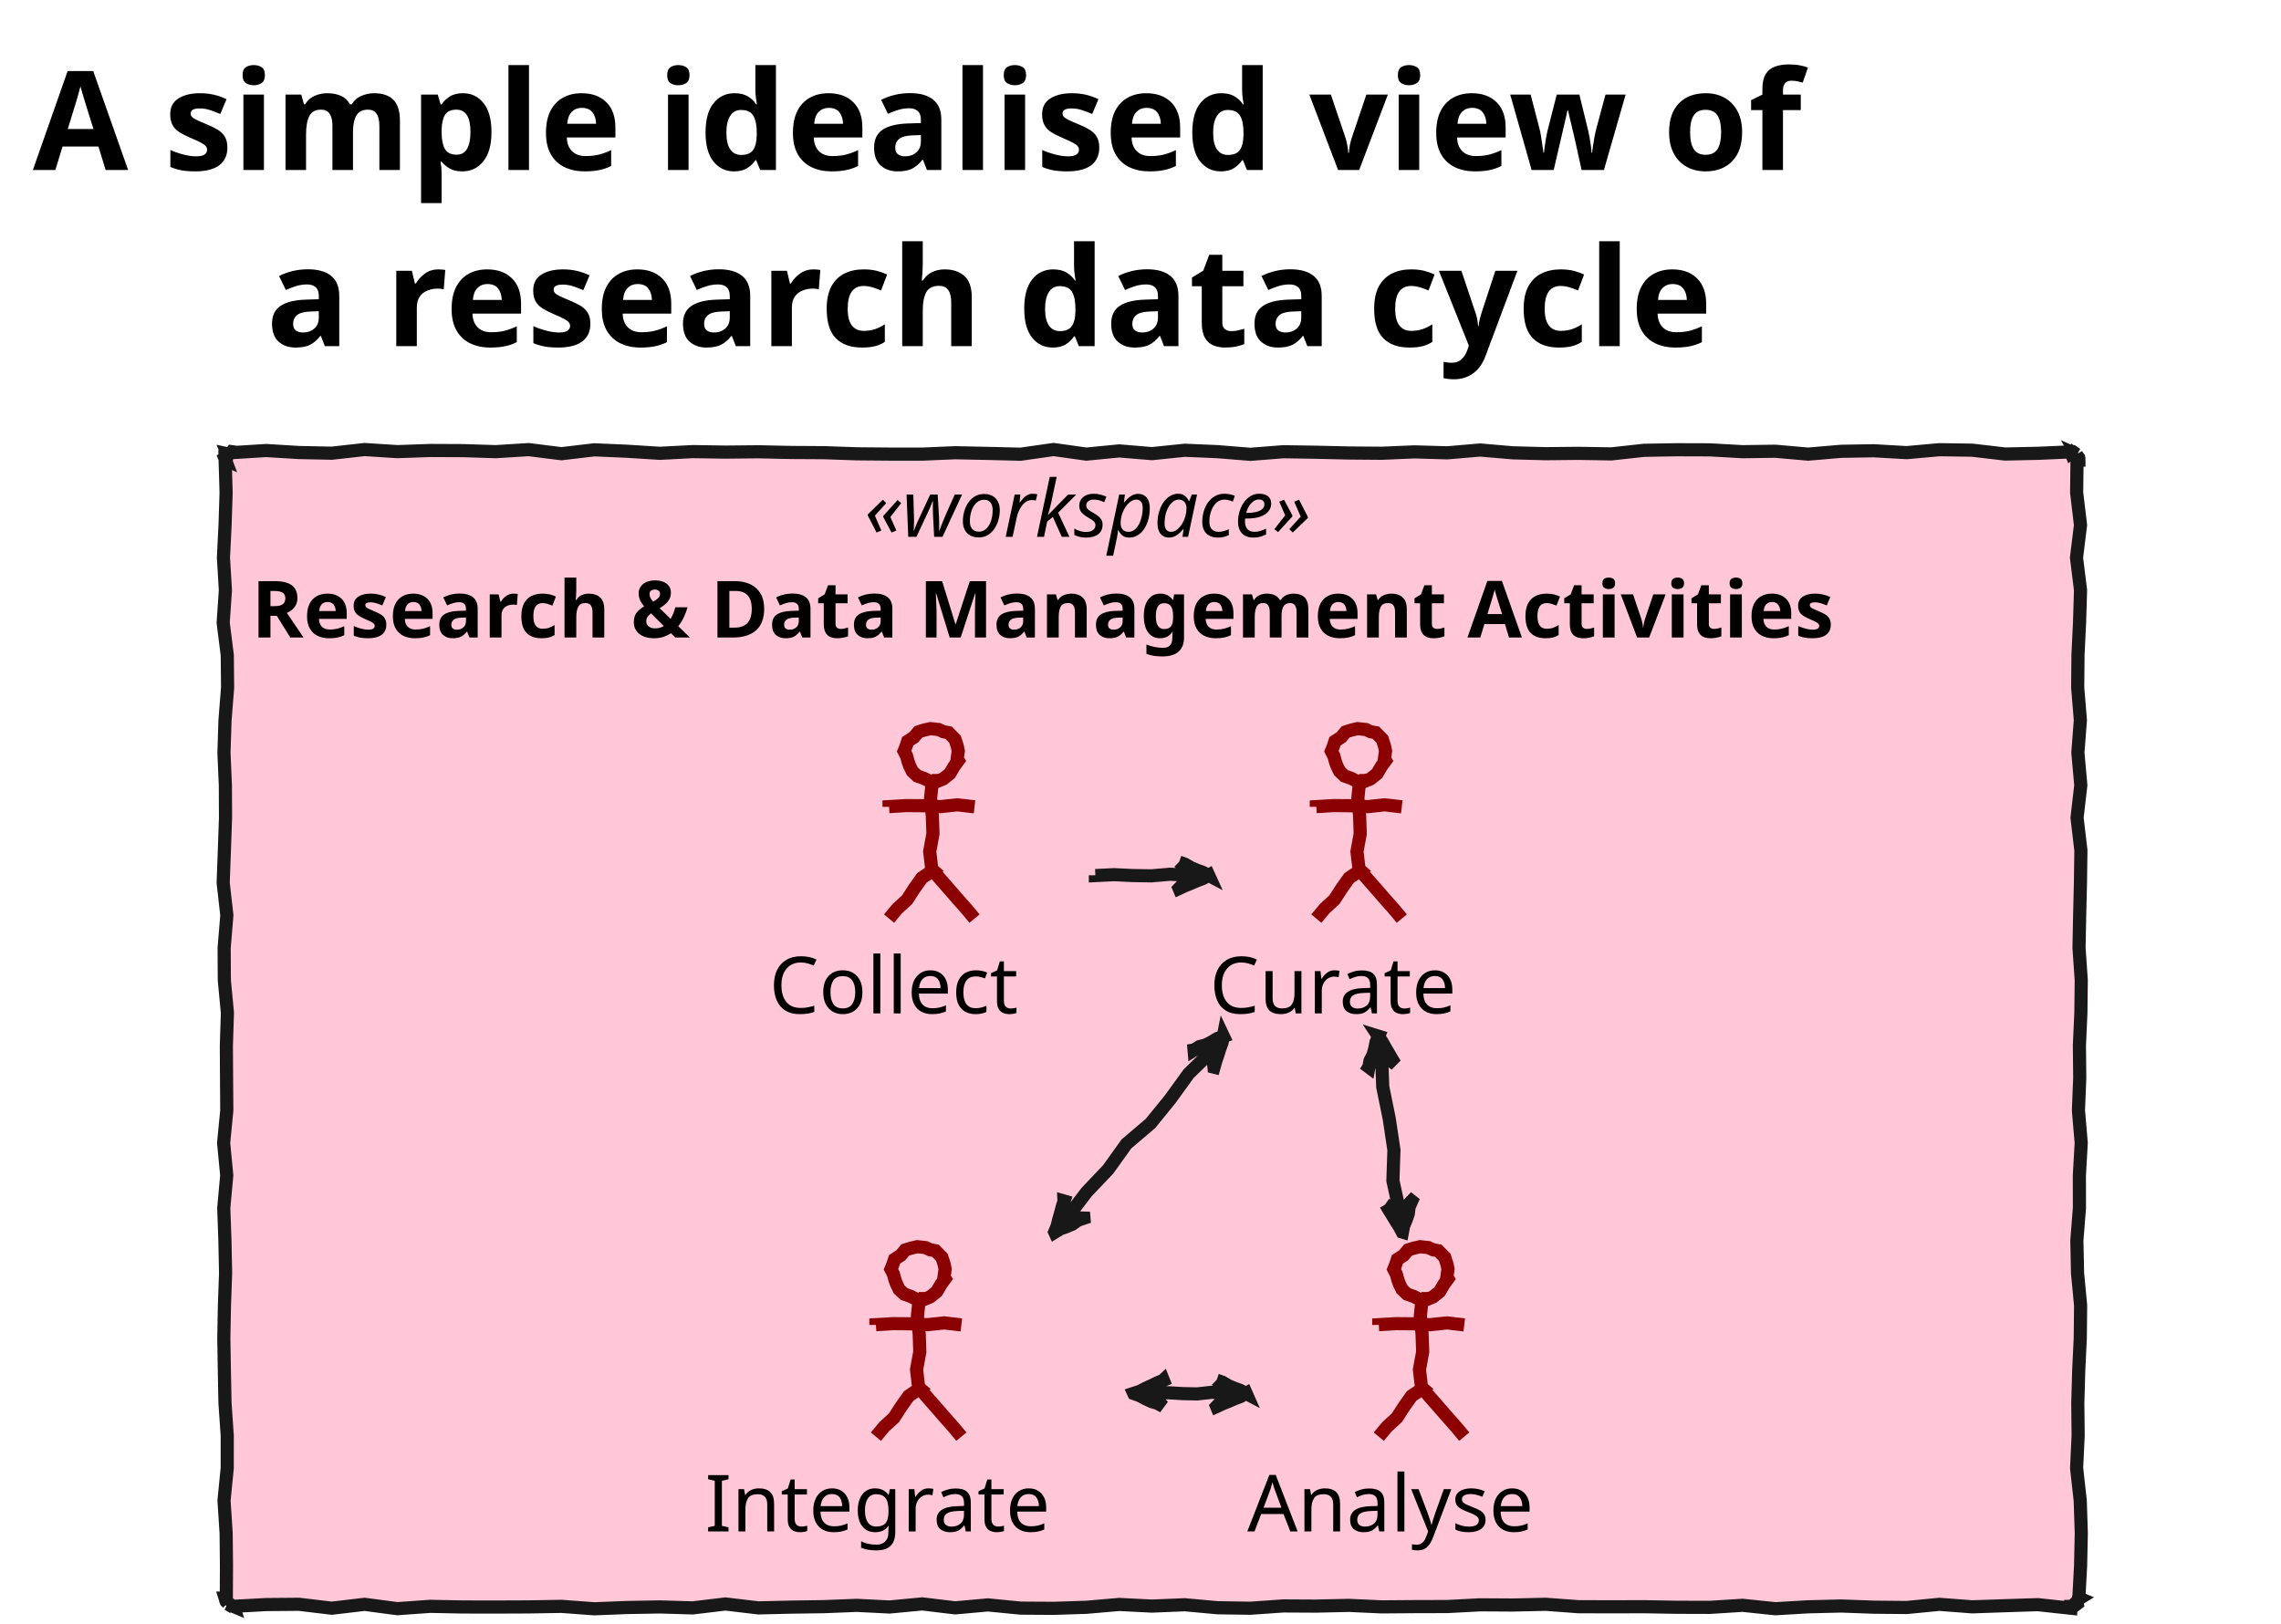
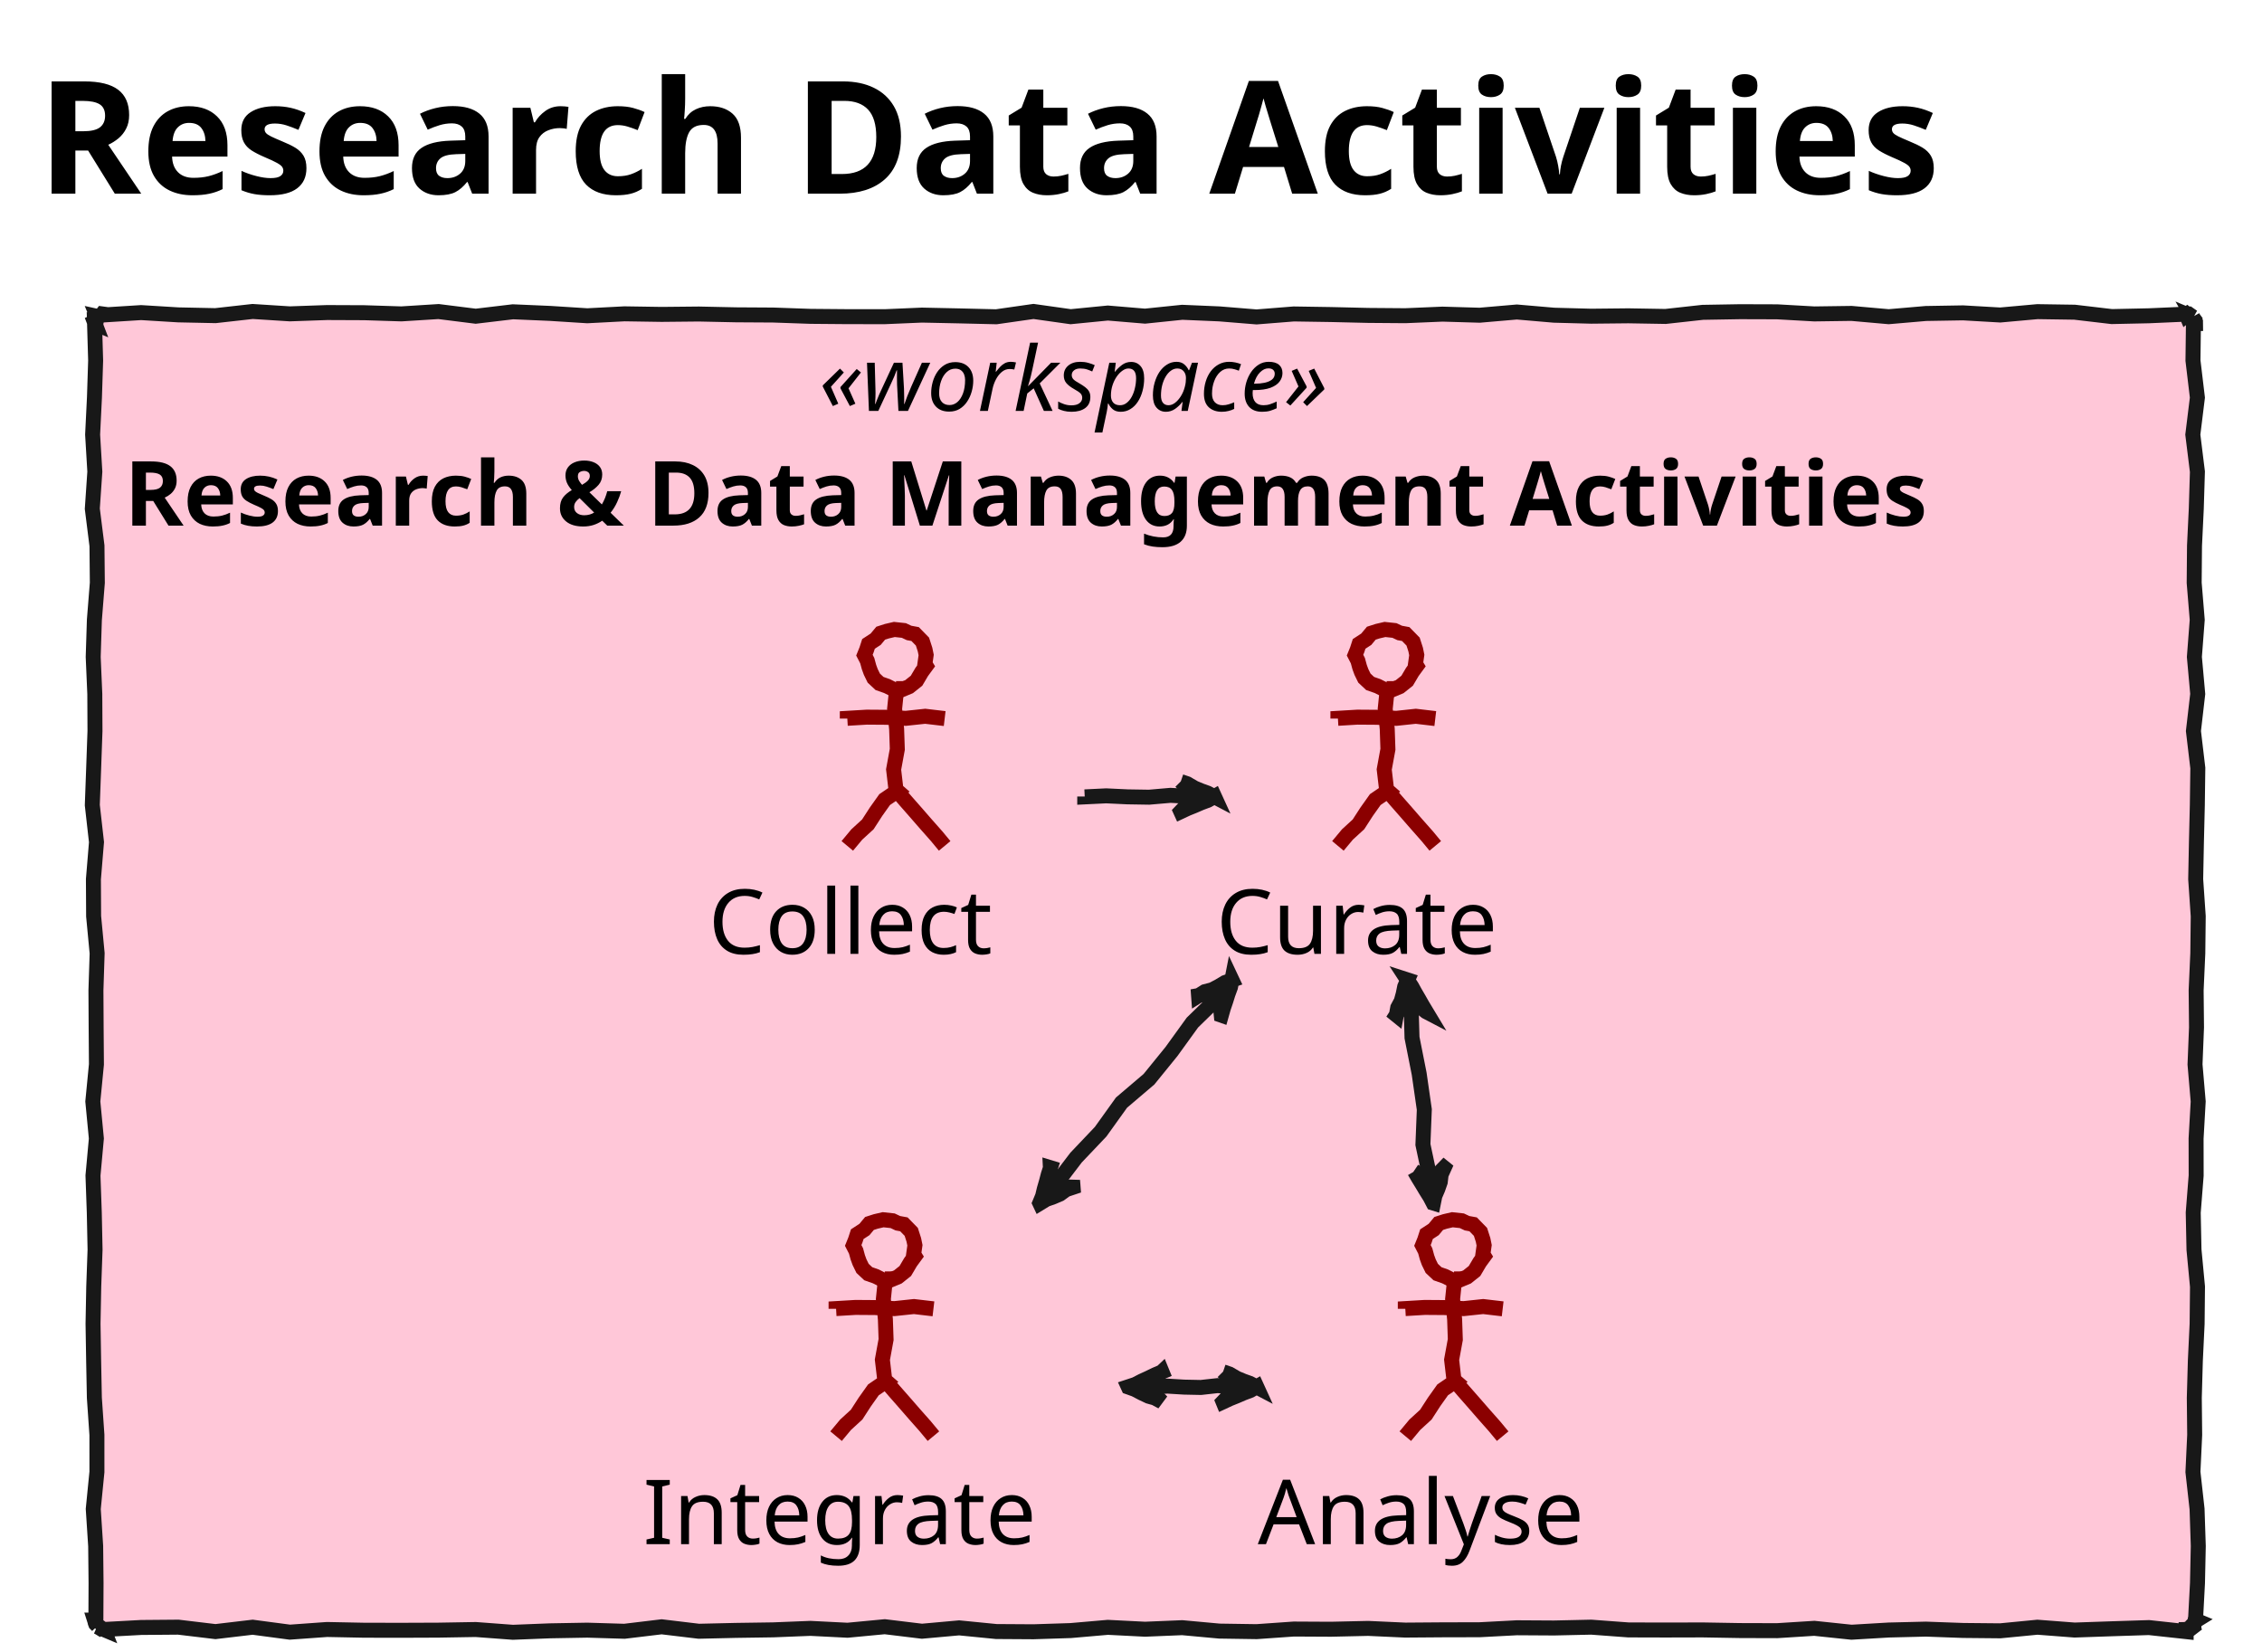
- <svg xmlns="http://www.w3.org/2000/svg" contentStyleType="text/css" height="494px" preserveAspectRatio="none" style="width:694px;height:494px;background:#FFFFFF;" version="1.1" viewBox="0 0 694 494" width="694px" zoomAndPan="magnify">
+ <svg xmlns="http://www.w3.org/2000/svg" contentStyleType="text/css" data-diagram-type="DESCRIPTION" height="441px" preserveAspectRatio="none" style="width:604px;height:441px;background:#FFFFFF;" version="1.1" viewBox="0 0 604 441" width="604px" zoomAndPan="magnify">
  <defs />
  <g>
-     <text fill="#000000" font-family="Chalkduster" font-size="42" font-weight="bold" lengthAdjust="spacing" textLength="666" x="10" y="51.721">A simple idealised  view of</text>
-     <text fill="#000000" font-family="Chalkduster" font-size="42" font-weight="bold" lengthAdjust="spacing" textLength="524" x="81" y="105.324">a research data cycle</text>
-     <g id="cluster_activities">
-       <polygon fill="#FFC7D8" points="71,137.493,71,137.704,80.982,137.079,90.964,137.687,100.946,137.893,110.929,136.78,120.911,137.416,130.893,137.067,140.875,137.11,150.857,137.425,160.839,136.802,170.821,138.047,180.804,136.863,190.786,137.296,200.768,137.925,210.75,137.408,220.732,137.562,230.714,137.461,240.696,137.672,250.679,137.732,260.661,138.079,270.643,138.164,280.625,138.173,290.607,137.748,300.589,137.957,310.571,138.196,320.554,136.772,330.536,138.172,340.518,137.197,350.5,138.027,360.482,136.998,370.464,137.425,380.446,138.235,390.429,137.445,400.411,137.599,410.393,137.832,420.375,137.91,430.357,137.489,440.339,137.781,450.321,136.921,460.304,137.778,470.286,138.042,480.268,137.938,490.25,138.106,500.232,137.01,510.214,136.841,520.196,136.872,530.179,137.435,540.161,137.297,550.143,138.175,560.125,137.319,570.107,137.15,580.089,137.722,590.071,136.827,600.054,136.974,610.036,138.142,620.018,137.929,630,137.493,630.094,137.72,630.312,137.541,630.748,137.885,631.136,138.114,631.354,137.934,631.768,138.226,631.738,138.213,631.953,138.595,632.261,139.016,632.206,139.286,632.496,139.699,632.5,139.993,631.946,139.993,631.823,149.887,633.004,159.78,631.783,169.673,633.009,179.566,632.707,189.459,632.232,199.352,632.146,209.245,632.959,219.138,632.201,229.032,633.092,238.925,631.947,248.818,633.117,258.711,632.984,268.604,632.745,278.497,632.547,288.39,633.227,298.284,633.114,308.177,632.669,318.07,632.768,327.963,632.37,337.856,633.216,347.749,632.655,357.642,632.673,367.536,631.892,377.429,632.095,387.322,633.031,397.215,632.93,407.108,632.457,417.001,632.178,426.894,632.281,436.788,631.814,446.681,632.915,456.574,633.24,466.467,633.026,476.36,632.5,486.253,632.714,486.342,632.311,486.589,632.234,486.972,631.941,487.265,632.002,487.704,631.768,488.021,631.799,488.097,631.485,488.338,631.031,488.243,630.69,488.419,630.41,488.743,630,488.753,630,489.321,620.018,488.241,610.036,488.56,600.054,488.903,590.071,488.142,580.089,489.107,570.107,489.011,560.125,488.653,550.143,488.896,540.161,489.482,530.179,488.44,520.196,489.068,510.214,489.039,500.232,488.869,490.25,488.894,480.268,488.867,470.286,488.129,460.304,488.353,450.321,488.292,440.339,488.817,430.357,488.841,420.375,488.915,410.393,488.462,400.411,488.686,390.429,488.633,380.446,489.33,370.464,489.18,360.482,488.268,350.5,488.68,340.518,488.176,330.536,489.042,320.554,489.362,310.571,489.298,300.589,488.318,290.607,489.217,280.625,488.011,270.643,488.954,260.661,488.454,250.679,488.85,240.696,488.994,230.714,489.226,220.732,488.034,210.75,489.229,200.768,488.932,190.786,489.109,180.804,489.501,170.821,488.759,160.839,488.929,150.857,488.967,140.875,488.951,130.893,488.753,120.911,489.464,110.929,488.144,100.946,489.319,90.964,488.129,80.982,488.213,71,488.753,71.005,488.766,70.65,488.616,70.23,488.309,69.992,488.441,69.6,488.201,69.232,488.021,69.456,488.114,69.291,487.753,68.801,487.257,68.67,486.91,68.607,486.59,68.5,486.253,68.856,486.253,68.903,476.36,68.801,466.467,68.158,456.574,69.136,446.681,69.134,436.788,68.453,426.894,68.261,417.001,68.099,407.108,68.285,397.215,68.637,387.322,68.432,377.429,68.082,367.536,68.987,357.642,68.041,347.749,69.002,337.856,68.927,327.963,68.872,318.07,69.192,308.177,68.254,298.284,68.199,288.39,69.019,278.497,67.903,268.604,68.266,258.711,68.615,248.818,68.569,238.925,68.141,229.032,68.457,219.138,69.245,209.245,69.148,199.352,67.904,189.459,68.579,179.566,67.986,169.673,68.474,159.78,68.793,149.887,68.5,139.993,68.629,140.047,68.442,139.555,68.916,139.337,68.942,138.934,68.915,138.508,69.232,138.226,69.172,138.081,69.627,138.18,69.971,138.01,70.291,137.781,70.561,137.433,71,137.493" style="stroke:#181818;stroke-width:4.0;" />
-       <text fill="#000000" font-family="Chalkduster" font-size="24" font-style="italic" lengthAdjust="spacing" textLength="175" x="263" y="163.334">«workspace»</text>
-       <text fill="#000000" font-family="Chalkduster" font-size="24" font-weight="bold" lengthAdjust="spacing" textLength="548" x="76.5" y="193.964">Research &amp; Data Management Activities</text>
+     <text fill="#000000" font-family="Chalkduster" font-size="42" font-weight="bold" lengthAdjust="spacing" textLength="576.49" x="10" y="51.721">Research Data Activities</text>
+     <g class="cluster" data-entity="activities" data-source-line="7" data-uid="ent0002" id="cluster_activities">
+       <polygon fill="#FFC7D8" points="27.745,83.891,27.745,84.101,37.674,83.477,47.602,84.084,57.531,84.291,67.46,83.178,77.388,83.813,87.317,83.465,97.245,83.508,107.174,83.823,117.102,83.2,127.031,84.445,136.96,83.261,146.888,83.693,156.817,84.323,166.745,83.805,176.674,83.959,186.602,83.859,196.531,84.07,206.46,84.13,216.388,84.477,226.317,84.562,236.245,84.57,246.174,84.146,256.102,84.355,266.031,84.593,275.96,83.17,285.888,84.57,295.817,83.595,305.745,84.425,315.674,83.396,325.602,83.823,335.531,84.633,345.46,83.842,355.388,83.996,365.317,84.23,375.245,84.307,385.174,83.887,395.102,84.178,405.031,83.319,414.96,84.175,424.888,84.439,434.817,84.336,444.745,84.504,454.674,83.408,464.602,83.239,474.531,83.27,484.46,83.832,494.388,83.695,504.317,84.573,514.245,83.716,524.174,83.548,534.102,84.119,544.031,83.224,553.96,83.372,563.888,84.54,573.817,84.327,583.745,83.891,583.839,84.117,584.058,83.939,584.493,84.282,584.881,84.512,585.099,84.332,585.513,84.623,585.484,84.611,585.698,84.993,586.007,85.414,585.951,85.683,586.241,86.097,586.245,86.391,585.692,86.391,585.568,96.284,586.749,106.177,585.528,116.071,586.754,125.964,586.452,135.857,585.977,145.75,585.891,155.643,586.704,165.536,585.946,175.429,586.837,185.323,585.692,195.216,586.863,205.109,586.73,215.002,586.49,224.895,586.293,234.788,586.972,244.681,586.859,254.575,586.414,264.468,586.514,274.361,586.115,284.254,586.962,294.147,586.4,304.04,586.418,313.933,585.637,323.827,585.84,333.72,586.776,343.613,586.675,353.506,586.202,363.399,585.923,373.292,586.026,383.185,585.559,393.079,586.66,402.972,586.985,412.865,586.772,422.758,586.245,432.651,586.459,432.74,586.057,432.987,585.979,433.369,585.687,433.662,585.747,434.102,585.513,434.419,585.544,434.495,585.23,434.736,584.777,434.641,584.435,434.817,584.155,435.141,583.745,435.151,583.745,435.719,573.817,434.639,563.888,434.957,553.96,435.3,544.031,434.54,534.102,435.505,524.174,435.409,514.245,435.05,504.317,435.293,494.388,435.88,484.46,434.838,474.531,435.466,464.602,435.437,454.674,435.267,444.745,435.292,434.817,435.265,424.888,434.527,414.96,434.75,405.031,434.69,395.102,435.215,385.174,435.239,375.245,435.313,365.317,434.86,355.388,435.084,345.46,435.031,335.531,435.728,325.602,435.578,315.674,434.666,305.745,435.078,295.817,434.574,285.888,435.44,275.96,435.76,266.031,435.696,256.102,434.716,246.174,435.615,236.245,434.408,226.317,435.351,216.388,434.852,206.46,435.248,196.531,435.392,186.602,435.623,176.674,434.431,166.745,435.627,156.817,435.329,146.888,435.507,136.96,435.899,127.031,435.157,117.102,435.326,107.174,435.365,97.245,435.348,87.317,435.15,77.388,435.862,67.46,434.541,57.531,435.716,47.602,434.527,37.674,434.611,27.745,435.151,27.75,435.163,27.395,435.013,26.975,434.707,26.737,434.839,26.345,434.599,25.977,434.419,26.201,434.512,26.037,434.151,25.547,433.655,25.416,433.308,25.352,432.988,25.245,432.651,25.601,432.651,25.648,422.758,25.546,412.865,24.903,402.972,25.882,393.079,25.879,383.185,25.198,373.292,25.006,363.399,24.844,353.506,25.031,343.613,25.383,333.72,25.177,323.827,24.828,313.933,25.733,304.04,24.786,294.147,25.748,284.254,25.672,274.361,25.617,264.468,25.938,254.575,24.999,244.681,24.945,234.788,25.764,224.895,24.648,215.002,25.011,205.109,25.361,195.216,25.314,185.323,24.887,175.429,25.202,165.536,25.99,155.643,25.894,145.75,24.649,135.857,25.324,125.964,24.731,116.071,25.219,106.177,25.538,96.284,25.245,86.391,25.375,86.445,25.187,85.953,25.662,85.735,25.687,85.332,25.66,84.906,25.977,84.623,25.917,84.478,26.373,84.578,26.716,84.407,27.036,84.179,27.306,83.831,27.745,83.891" style="stroke:#181818;stroke-width:4;" />
+       <text fill="#000000" font-family="Chalkduster" font-size="24" font-style="italic" lengthAdjust="spacing" textLength="174.126" x="218.682" y="109.732">«workspace»</text>
+       <text fill="#000000" font-family="Chalkduster" font-size="24" font-weight="bold" lengthAdjust="spacing" textLength="545.131" x="33.18" y="140.362">Research &amp; Data Management Activities</text>
    </g>
-     <g id="elem_coll">
-       <polygon fill="none" points="291.544,231.439,290.372,233.042,288.985,235.388,287.001,236.97,284.916,237.835,283.254,237.91,281.118,236.828,279.102,236.122,277.572,234.687,276.77,233.044,276.294,231.737,275.828,230.028,275.071,228.558,275.652,227.123,276.162,225.551,278.074,224.308,279.419,222.694,281.084,222.158,283.064,221.697,285.602,221.971,286.992,222.627,288.609,222.924,290.574,224.938,291.26,227.064,291.557,228.514,291.22,230.904" style="stroke:#8B0000;stroke-width:4.0;" />
-       <path d="M283.5,237.493 L283.687,237.493 L283.132,242.893 L283.672,248.293 L283.855,253.693 L282.866,259.093 L283.5,264.493 M270.5,245.493 L270.5,245.424 L275.7,245.114 L280.9,245.153 L286.1,245.433 L291.3,244.879 L296.5,245.493 M283.5,264.493 L283.872,264.816 L280.477,267.126 L278.167,270.378 L275.99,273.745 L273.042,276.443 L270.5,279.493 M283.5,264.493 L283.546,264.533 L286.079,267.475 L288.82,270.597 L291.461,273.633 L294.293,276.834 L296.5,279.493 " fill="none" style="stroke:#8B0000;stroke-width:4.0;" />
-       <text fill="#000000" font-family="Chalkduster" font-size="24" lengthAdjust="spacing" textLength="99" x="234" y="308.334">Collect</text>
+     <g class="entity" data-entity="coll" data-source-line="9" data-uid="ent0003" id="entity_coll">
+       <polygon fill="none" points="247.291,177.837,246.119,179.439,244.732,181.786,242.748,183.368,240.663,184.233,239.001,184.308,236.865,183.226,234.849,182.519,233.319,181.085,232.517,179.442,232.041,178.135,231.575,176.426,230.818,174.956,231.399,173.521,231.909,171.949,233.821,170.705,235.166,169.092,236.831,168.556,238.811,168.095,241.349,168.369,242.739,169.025,244.356,169.322,246.321,171.335,247.006,173.461,247.304,174.912,246.967,177.302" style="stroke:#8B0000;stroke-width:4;" />
+       <path d="M239.247,183.891 L239.434,183.891 L238.879,189.291 L239.419,194.691 L239.602,200.091 L238.613,205.491 L239.247,210.891 M226.247,191.891 L226.247,191.822 L231.447,191.512 L236.647,191.55 L241.847,191.831 L247.047,191.277 L252.247,191.891 M239.247,210.891 L239.619,211.214 L236.224,213.524 L233.914,216.776 L231.737,220.143 L228.789,222.841 L226.247,225.891 M239.247,210.891 L239.293,210.931 L241.826,213.873 L244.567,216.995 L247.208,220.03 L250.041,223.232 L252.247,225.891" fill="none" style="stroke:#8B0000;stroke-width:4;" />
+       <text fill="#000000" font-family="Chalkduster" font-size="24" lengthAdjust="spacing" textLength="100.163" x="189.165" y="254.732">Collect</text>
    </g>
-     <g id="elem_cur">
-       <polygon fill="none" points="421.544,231.439,420.372,233.042,418.985,235.388,417.001,236.97,414.916,237.835,413.254,237.91,411.118,236.828,409.102,236.122,407.572,234.687,406.77,233.044,406.294,231.737,405.828,230.028,405.071,228.558,405.652,227.123,406.162,225.551,408.074,224.308,409.419,222.694,411.084,222.158,413.064,221.697,415.602,221.971,416.992,222.627,418.609,222.924,420.574,224.938,421.26,227.064,421.557,228.514,421.22,230.904" style="stroke:#8B0000;stroke-width:4.0;" />
-       <path d="M413.5,237.493 L413.687,237.493 L413.132,242.893 L413.672,248.293 L413.855,253.693 L412.866,259.093 L413.5,264.493 M400.5,245.493 L400.5,245.424 L405.7,245.114 L410.9,245.153 L416.1,245.433 L421.3,244.879 L426.5,245.493 M413.5,264.493 L413.872,264.816 L410.477,267.126 L408.167,270.378 L405.99,273.745 L403.042,276.443 L400.5,279.493 M413.5,264.493 L413.546,264.533 L416.079,267.475 L418.82,270.597 L421.461,273.633 L424.293,276.834 L426.5,279.493 " fill="none" style="stroke:#8B0000;stroke-width:4.0;" />
-       <text fill="#000000" font-family="Chalkduster" font-size="24" lengthAdjust="spacing" textLength="91" x="368" y="308.334">Curate</text>
+     <g class="entity" data-entity="cur" data-source-line="10" data-uid="ent0004" id="entity_cur">
+       <polygon fill="none" points="378.293,177.837,377.121,179.439,375.734,181.786,373.75,183.368,371.666,184.233,370.003,184.308,367.867,183.226,365.851,182.519,364.322,181.085,363.519,179.442,363.043,178.135,362.577,176.426,361.82,174.956,362.402,173.521,362.911,171.949,364.823,170.705,366.168,169.092,367.834,168.556,369.813,168.095,372.351,168.369,373.742,169.025,375.358,169.322,377.324,171.335,378.009,173.461,378.306,174.912,377.969,177.302" style="stroke:#8B0000;stroke-width:4;" />
+       <path d="M370.249,183.891 L370.436,183.891 L369.881,189.291 L370.421,194.691 L370.604,200.091 L369.615,205.491 L370.249,210.891 M357.249,191.891 L357.249,191.822 L362.449,191.512 L367.649,191.55 L372.849,191.831 L378.049,191.277 L383.249,191.891 M370.249,210.891 L370.621,211.214 L367.226,213.524 L364.916,216.776 L362.739,220.143 L359.792,222.841 L357.249,225.891 M370.249,210.891 L370.295,210.931 L372.828,213.873 L375.569,216.995 L378.21,220.03 L381.043,223.232 L383.249,225.891" fill="none" style="stroke:#8B0000;stroke-width:4;" />
+       <text fill="#000000" font-family="Chalkduster" font-size="24" lengthAdjust="spacing" textLength="90.988" x="324.755" y="254.732">Curate</text>
    </g>
-     <g id="elem_int">
-       <polygon fill="none" points="287.544,389.069,286.372,390.672,284.985,393.018,283.001,394.6,280.916,395.465,279.254,395.54,277.118,394.458,275.102,393.752,273.572,392.317,272.77,390.675,272.294,389.367,271.828,387.658,271.071,386.188,271.652,384.753,272.162,383.181,274.074,381.938,275.419,380.324,277.084,379.788,279.064,379.327,281.602,379.601,282.992,380.257,284.609,380.554,286.574,382.568,287.26,384.693,287.557,386.144,287.22,388.534" style="stroke:#8B0000;stroke-width:4.0;" />
-       <path d="M279.5,395.123 L279.687,395.123 L279.132,400.523 L279.672,405.923 L279.855,411.323 L278.866,416.723 L279.5,422.123 M266.5,403.123 L266.5,403.054 L271.7,402.744 L276.9,402.783 L282.1,403.063 L287.3,402.509 L292.5,403.123 M279.5,422.123 L279.872,422.446 L276.477,424.756 L274.167,428.008 L271.99,431.375 L269.042,434.073 L266.5,437.123 M279.5,422.123 L279.546,422.163 L282.079,425.105 L284.82,428.227 L287.461,431.263 L290.293,434.464 L292.5,437.123 " fill="none" style="stroke:#8B0000;stroke-width:4.0;" />
-       <text fill="#000000" font-family="Chalkduster" font-size="24" lengthAdjust="spacing" textLength="130" x="214.5" y="465.964">Integrate</text>
+     <g class="entity" data-entity="int" data-source-line="11" data-uid="ent0005" id="entity_int">
+       <polygon fill="none" points="244.291,335.467,243.118,337.069,241.731,339.416,239.747,340.998,237.663,341.863,236.001,341.938,233.865,340.856,231.849,340.149,230.319,338.715,229.517,337.072,229.041,335.764,228.574,334.056,227.817,332.586,228.399,331.151,228.909,329.579,230.821,328.335,232.166,326.722,233.831,326.186,235.81,325.725,238.349,325.999,239.739,326.655,241.356,326.952,243.321,328.966,244.006,331.091,244.304,332.542,243.967,334.932" style="stroke:#8B0000;stroke-width:4;" />
+       <path d="M236.247,341.521 L236.433,341.521 L235.878,346.921 L236.418,352.321 L236.602,357.721 L235.613,363.121 L236.247,368.521 M223.247,349.521 L223.247,349.452 L228.447,349.142 L233.647,349.18 L238.847,349.461 L244.047,348.907 L249.247,349.521 M236.247,368.521 L236.619,368.844 L233.223,371.154 L230.914,374.406 L228.737,377.773 L225.789,380.471 L223.247,383.521 M236.247,368.521 L236.292,368.561 L238.825,371.503 L241.566,374.625 L244.207,377.66 L247.04,380.862 L249.247,383.521" fill="none" style="stroke:#8B0000;stroke-width:4;" />
+       <text fill="#000000" font-family="Chalkduster" font-size="24" lengthAdjust="spacing" textLength="129.123" x="171.685" y="412.362">Integrate</text>
    </g>
-     <g id="elem_an">
-       <polygon fill="none" points="440.544,389.069,439.372,390.672,437.985,393.018,436.001,394.6,433.916,395.465,432.254,395.54,430.118,394.458,428.102,393.752,426.572,392.317,425.77,390.675,425.294,389.367,424.828,387.658,424.071,386.188,424.652,384.753,425.162,383.181,427.074,381.938,428.419,380.324,430.084,379.788,432.064,379.327,434.602,379.601,435.992,380.257,437.609,380.554,439.574,382.568,440.26,384.693,440.557,386.144,440.22,388.534" style="stroke:#8B0000;stroke-width:4.0;" />
-       <path d="M432.5,395.123 L432.687,395.123 L432.132,400.523 L432.672,405.923 L432.855,411.323 L431.866,416.723 L432.5,422.123 M419.5,403.123 L419.5,403.054 L424.7,402.744 L429.9,402.783 L435.1,403.063 L440.3,402.509 L445.5,403.123 M432.5,422.123 L432.872,422.446 L429.477,424.756 L427.167,428.008 L424.99,431.375 L422.042,434.073 L419.5,437.123 M432.5,422.123 L432.546,422.163 L435.079,425.105 L437.82,428.227 L440.461,431.263 L443.293,434.464 L445.5,437.123 " fill="none" style="stroke:#8B0000;stroke-width:4.0;" />
-       <text fill="#000000" font-family="Chalkduster" font-size="24" lengthAdjust="spacing" textLength="106" x="379.5" y="465.964">Analyse</text>
+     <g class="entity" data-entity="an" data-source-line="12" data-uid="ent0006" id="entity_an">
+       <polygon fill="none" points="396.288,335.467,395.116,337.069,393.729,339.416,391.745,340.998,389.661,341.863,387.998,341.938,385.862,340.856,383.846,340.149,382.317,338.715,381.514,337.072,381.038,335.764,380.572,334.056,379.815,332.586,380.397,331.151,380.906,329.579,382.818,328.335,384.163,326.722,385.829,326.186,387.808,325.725,390.346,325.999,391.737,326.655,393.353,326.952,395.318,328.966,396.004,331.091,396.301,332.542,395.964,334.932" style="stroke:#8B0000;stroke-width:4;" />
+       <path d="M388.244,341.521 L388.431,341.521 L387.876,346.921 L388.416,352.321 L388.599,357.721 L387.61,363.121 L388.244,368.521 M375.244,349.521 L375.244,349.452 L380.444,349.142 L385.644,349.18 L390.844,349.461 L396.044,348.907 L401.244,349.521 M388.244,368.521 L388.616,368.844 L385.221,371.154 L382.911,374.406 L380.734,377.773 L377.787,380.471 L375.244,383.521 M388.244,368.521 L388.29,368.561 L390.823,371.503 L393.564,374.625 L396.205,377.66 L399.038,380.862 L401.244,383.521" fill="none" style="stroke:#8B0000;stroke-width:4;" />
+       <text fill="#000000" font-family="Chalkduster" font-size="24" lengthAdjust="spacing" textLength="104.778" x="335.855" y="412.362">Analyse</text>
    </g>
-     <g id="link_coll_cur">
-       <path d="M333.27,266.313 L333.27,266.407 L338.964,266.129 L344.658,266.399 L350.352,266.491 L356.046,265.996 L361.74,266.313 " fill="none" style="stroke:#181818;stroke-width:4.0;" />
-       <polygon fill="#181818" points="367.74,266.313,367.769,266.377,365.884,265.387,364.166,264.772,362.394,264.035,360.443,262.896,358.74,262.313,358.722,262.295,359.44,263.013,360.25,263.823,361.124,264.697,361.777,265.35,362.74,266.313,362.87,266.444,361.791,266.965,361.093,267.867,360.442,268.815,359.52,269.493,358.74,270.313,358.749,270.334,360.536,269.504,362.364,268.768,364.172,267.986,366.019,267.292,367.74,266.313" style="stroke:#181818;stroke-width:4.0;" />
+     <g class="link" data-entity-1="coll" data-entity-2="cur" data-source-line="17" data-uid="lnk7" id="link_coll_cur">
+       <path d="M289.645,212.711 L289.645,212.805 L295.373,212.527 L301.101,212.797 L306.829,212.889 L312.557,212.394 L318.285,212.711" fill="none" style="stroke:#181818;stroke-width:4;" />
+       <polygon fill="#181818" points="324.285,212.711,324.314,212.775,322.429,211.785,320.711,211.17,318.939,210.433,316.989,209.294,315.285,208.711,315.267,208.693,315.985,209.411,316.795,210.221,317.669,211.095,318.322,211.748,319.285,212.711,319.416,212.842,318.337,213.363,317.639,214.264,316.987,215.213,316.065,215.891,315.285,216.711,315.295,216.732,317.081,215.901,318.909,215.166,320.718,214.384,322.565,213.69,324.285,212.711" style="stroke:#181818;stroke-width:4;" />
    </g>
-     <g id="link_cur_int">
-       <path d="M368.285,319.82 L368.497,320.003 L361.655,326.673 L356.058,334.416 L350.055,341.809 L342.719,348.055 L337.149,355.822 L330.586,362.732 L324.805,370.317 " fill="none" style="stroke:#181818;stroke-width:4.0;" />
-       <polygon fill="#181818" points="372.2,315.273,372.23,315.337,370.36,315.99,368.666,317.016,366.915,317.92,364.975,318.426,363.296,319.483,363.294,319.458,364.414,319.257,365.543,319.188,366.679,319.208,367.792,318.917,368.938,319.062,369.122,319.076,368.812,320.175,369.04,321.314,369.334,322.458,369.246,323.573,369.359,324.704,369.38,324.71,369.917,322.814,370.552,320.949,371.14,319.068,371.819,317.216,372.2,315.273" style="stroke:#181818;stroke-width:4.0;" />
-       <polygon fill="#181818" points="320.89,374.863,320.92,374.927,322.612,373.897,324.479,373.238,326.289,372.458,327.911,371.281,329.794,370.654,329.792,370.628,328.655,370.596,327.528,370.695,326.408,370.884,325.264,370.761,324.153,371.075,324.337,371.088,323.859,369.931,323.919,368.813,324.044,367.701,323.788,366.56,323.732,365.433,323.754,365.44,323.153,367.316,322.652,369.223,322.103,371.114,321.645,373.034,320.89,374.863" style="stroke:#181818;stroke-width:4.0;" />
+     <g class="link" data-entity-1="cur" data-entity-2="int" data-source-line="18" data-uid="lnk8" id="link_cur_int">
+       <path d="M325.03,266.218 L325.243,266.401 L318.4,273.071 L312.803,280.814 L306.8,288.207 L299.464,294.452 L293.895,302.219 L287.331,309.13 L281.55,316.715" fill="none" style="stroke:#181818;stroke-width:4;" />
+       <polygon fill="#181818" points="328.945,261.671,328.975,261.735,327.106,262.388,325.411,263.413,323.66,264.318,321.721,264.824,320.042,265.881,320.04,265.855,321.159,265.655,322.288,265.585,323.425,265.606,324.537,265.315,325.683,265.46,325.867,265.474,325.558,266.573,325.786,267.712,326.079,268.856,325.991,269.971,326.104,271.101,326.126,271.108,326.662,269.212,327.297,267.346,327.885,265.466,328.564,263.613,328.945,261.671" style="stroke:#181818;stroke-width:4;" />
+       <polygon fill="#181818" points="277.635,321.261,277.665,321.325,279.357,320.294,281.224,319.635,283.034,318.856,284.657,317.678,286.539,317.051,286.537,317.026,285.4,316.994,284.273,317.092,283.153,317.281,282.009,317.158,280.898,317.472,281.082,317.486,280.604,316.329,280.664,315.211,280.789,314.098,280.533,312.957,280.477,311.831,280.499,311.838,279.899,313.714,279.397,315.62,278.848,317.512,278.391,319.432,277.635,321.261" style="stroke:#181818;stroke-width:4;" />
    </g>
-     <g id="link_cur_an">
-       <path d="M420.087,321.229 L420.365,321.263 L420.702,330.698 L422.669,340.332 L424.106,349.901 L423.796,359.257 L425.904,368.908 " fill="none" style="stroke:#181818;stroke-width:4.0;" />
-       <polygon fill="#181818" points="419.36,315.273,419.427,315.294,418.652,317.117,418.269,319.06,417.759,320.963,416.828,322.738,416.48,324.692,416.459,324.676,417.065,323.713,417.773,322.831,418.553,322.005,419.087,320.986,419.966,320.237,420.079,320.382,420.727,320.768,421.707,321.579,422.727,322.442,423.512,323.003,424.421,323.723,424.44,323.734,423.399,322.027,422.447,320.373,421.453,318.694,420.54,317.063,419.36,315.273" style="stroke:#181818;stroke-width:4.0;" />
-       <polygon fill="#181818" points="426.63,374.863,426.697,374.884,427.074,372.939,427.844,371.115,428.486,369.252,428.707,367.259,429.511,365.445,429.491,365.429,428.702,366.249,428.016,367.149,427.401,368.104,426.54,368.867,426.025,369.9,426.138,370.046,425.004,369.037,424.202,368.454,423.44,367.922,422.443,367.089,421.57,366.414,421.589,366.425,422.573,368.098,423.645,369.824,424.674,371.524,425.786,373.274,426.63,374.863" style="stroke:#181818;stroke-width:4.0;" />
+     <g class="link" data-entity-1="cur" data-entity-2="an" data-source-line="19" data-uid="lnk9" id="link_cur_an">
+       <path d="M376.485,267.631 L376.763,267.664 L377.038,277.102 L378.945,286.729 L380.321,296.294 L379.949,305.658 L381.996,315.301" fill="none" style="stroke:#181818;stroke-width:4;" />
+       <polygon fill="#181818" points="375.795,261.671,375.862,261.692,375.076,263.51,374.681,265.45,374.159,267.351,373.217,269.12,372.856,271.071,372.836,271.055,373.447,270.096,374.161,269.219,374.947,268.397,375.486,267.382,376.37,266.638,376.485,266.783,377.126,267.176,378.102,267.992,379.119,268.859,379.899,269.427,380.803,270.152,380.823,270.163,379.792,268.45,378.851,266.79,377.867,265.104,376.965,263.467,375.795,261.671" style="stroke:#181818;stroke-width:4;" />
+       <polygon fill="#181818" points="382.685,321.261,382.752,321.282,383.141,319.34,383.923,317.52,384.576,315.661,384.81,313.67,385.625,311.861,385.605,311.845,384.811,312.66,384.119,313.555,383.499,314.507,382.633,315.264,382.111,316.294,382.226,316.439,381.094,315.427,380.297,314.837,379.541,314.299,378.547,313.461,377.678,312.78,377.698,312.792,378.67,314.471,379.732,316.203,380.751,317.909,381.852,319.664,382.685,321.261" style="stroke:#181818;stroke-width:4;" />
    </g>
-     <g id="link_int_an">
-       <path d="M350.94,423.943 L350.94,424.037 L355.382,423.759 L359.824,424.029 L364.266,424.121 L368.708,423.626 L373.15,423.943 " fill="none" style="stroke:#181818;stroke-width:4.0;" />
-       <polygon fill="#181818" points="344.94,423.943,344.969,424.007,346.684,424.617,348.566,425.602,350.394,426.465,352.043,426.926,353.94,427.943,353.922,427.925,353.039,427.043,352.25,426.253,351.524,425.527,350.577,424.58,349.94,423.943,350.07,424.074,350.591,422.995,351.493,422.297,352.442,421.645,353.12,420.723,353.94,419.943,353.949,419.964,352.136,420.734,350.364,421.598,348.572,422.416,346.819,423.322,344.94,423.943" style="stroke:#181818;stroke-width:4.0;" />
-       <polygon fill="#181818" points="379.15,423.943,379.178,424.007,377.294,423.017,375.576,422.402,373.804,421.665,371.853,420.526,370.15,419.943,370.132,419.925,370.849,420.643,371.66,421.453,372.534,422.327,373.187,422.98,374.15,423.943,374.281,424.074,373.201,424.595,372.503,425.497,371.852,426.445,370.93,427.123,370.15,427.943,370.159,427.964,371.946,427.134,373.774,426.398,375.582,425.616,377.429,424.922,379.15,423.943" style="stroke:#181818;stroke-width:4.0;" />
+     <g class="link" data-entity-1="int" data-entity-2="an" data-source-line="20" data-uid="lnk10" id="link_int_an">
+       <path d="M307.265,370.341 L307.265,370.435 L311.727,370.157 L316.189,370.427 L320.651,370.519 L325.113,370.024 L329.575,370.341" fill="none" style="stroke:#181818;stroke-width:4;" />
+       <polygon fill="#181818" points="301.265,370.341,301.294,370.405,303.009,371.015,304.891,372,306.719,372.863,308.369,373.324,310.265,374.341,310.247,374.323,309.365,373.441,308.575,372.651,307.849,371.925,306.902,370.978,306.265,370.341,306.396,370.472,306.917,369.393,307.819,368.695,308.767,368.043,309.445,367.121,310.265,366.341,310.274,366.362,308.461,367.131,306.689,367.995,304.898,368.814,303.145,369.72,301.265,370.341" style="stroke:#181818;stroke-width:4;" />
+       <polygon fill="#181818" points="335.575,370.341,335.604,370.405,333.719,369.415,332.001,368.8,330.229,368.063,328.279,366.924,326.575,366.341,326.557,366.323,327.275,367.041,328.085,367.851,328.959,368.725,329.612,369.378,330.575,370.341,330.706,370.472,329.627,370.993,328.929,371.894,328.277,372.843,327.355,373.521,326.575,374.341,326.584,374.362,328.371,373.531,330.199,372.796,332.008,372.014,333.855,371.32,335.575,370.341" style="stroke:#181818;stroke-width:4;" />
    </g>
  </g>
</svg>
